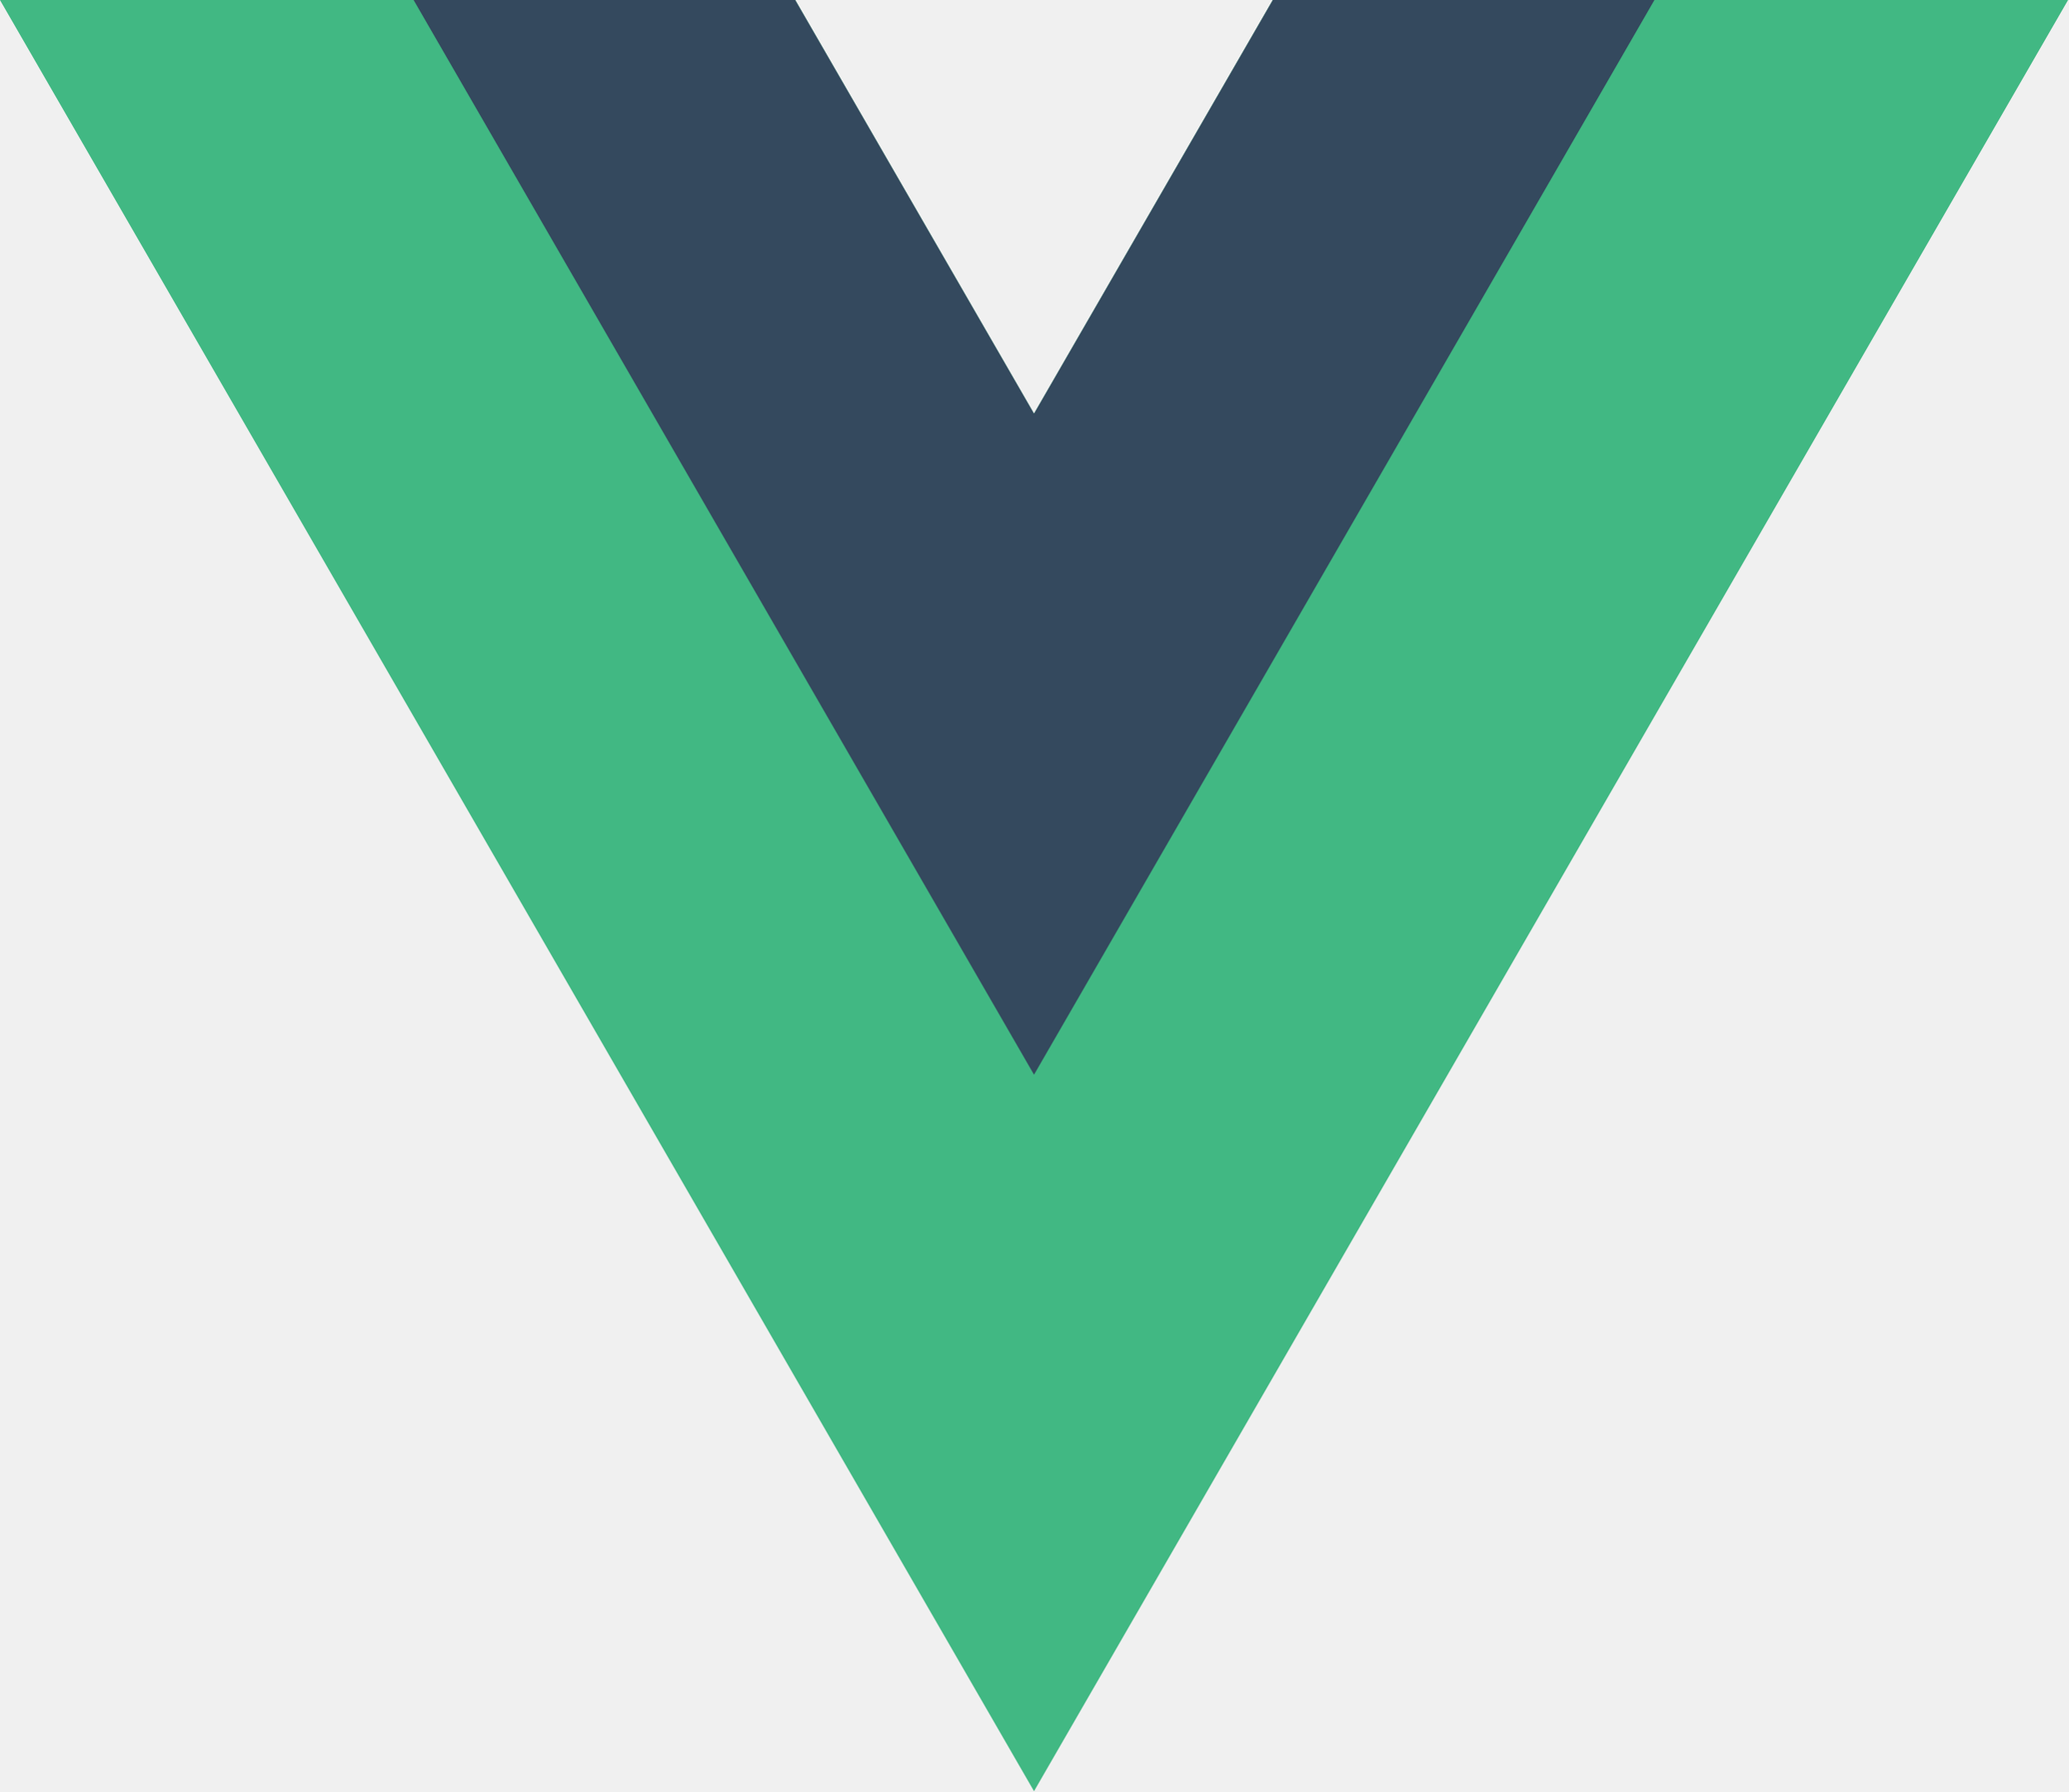
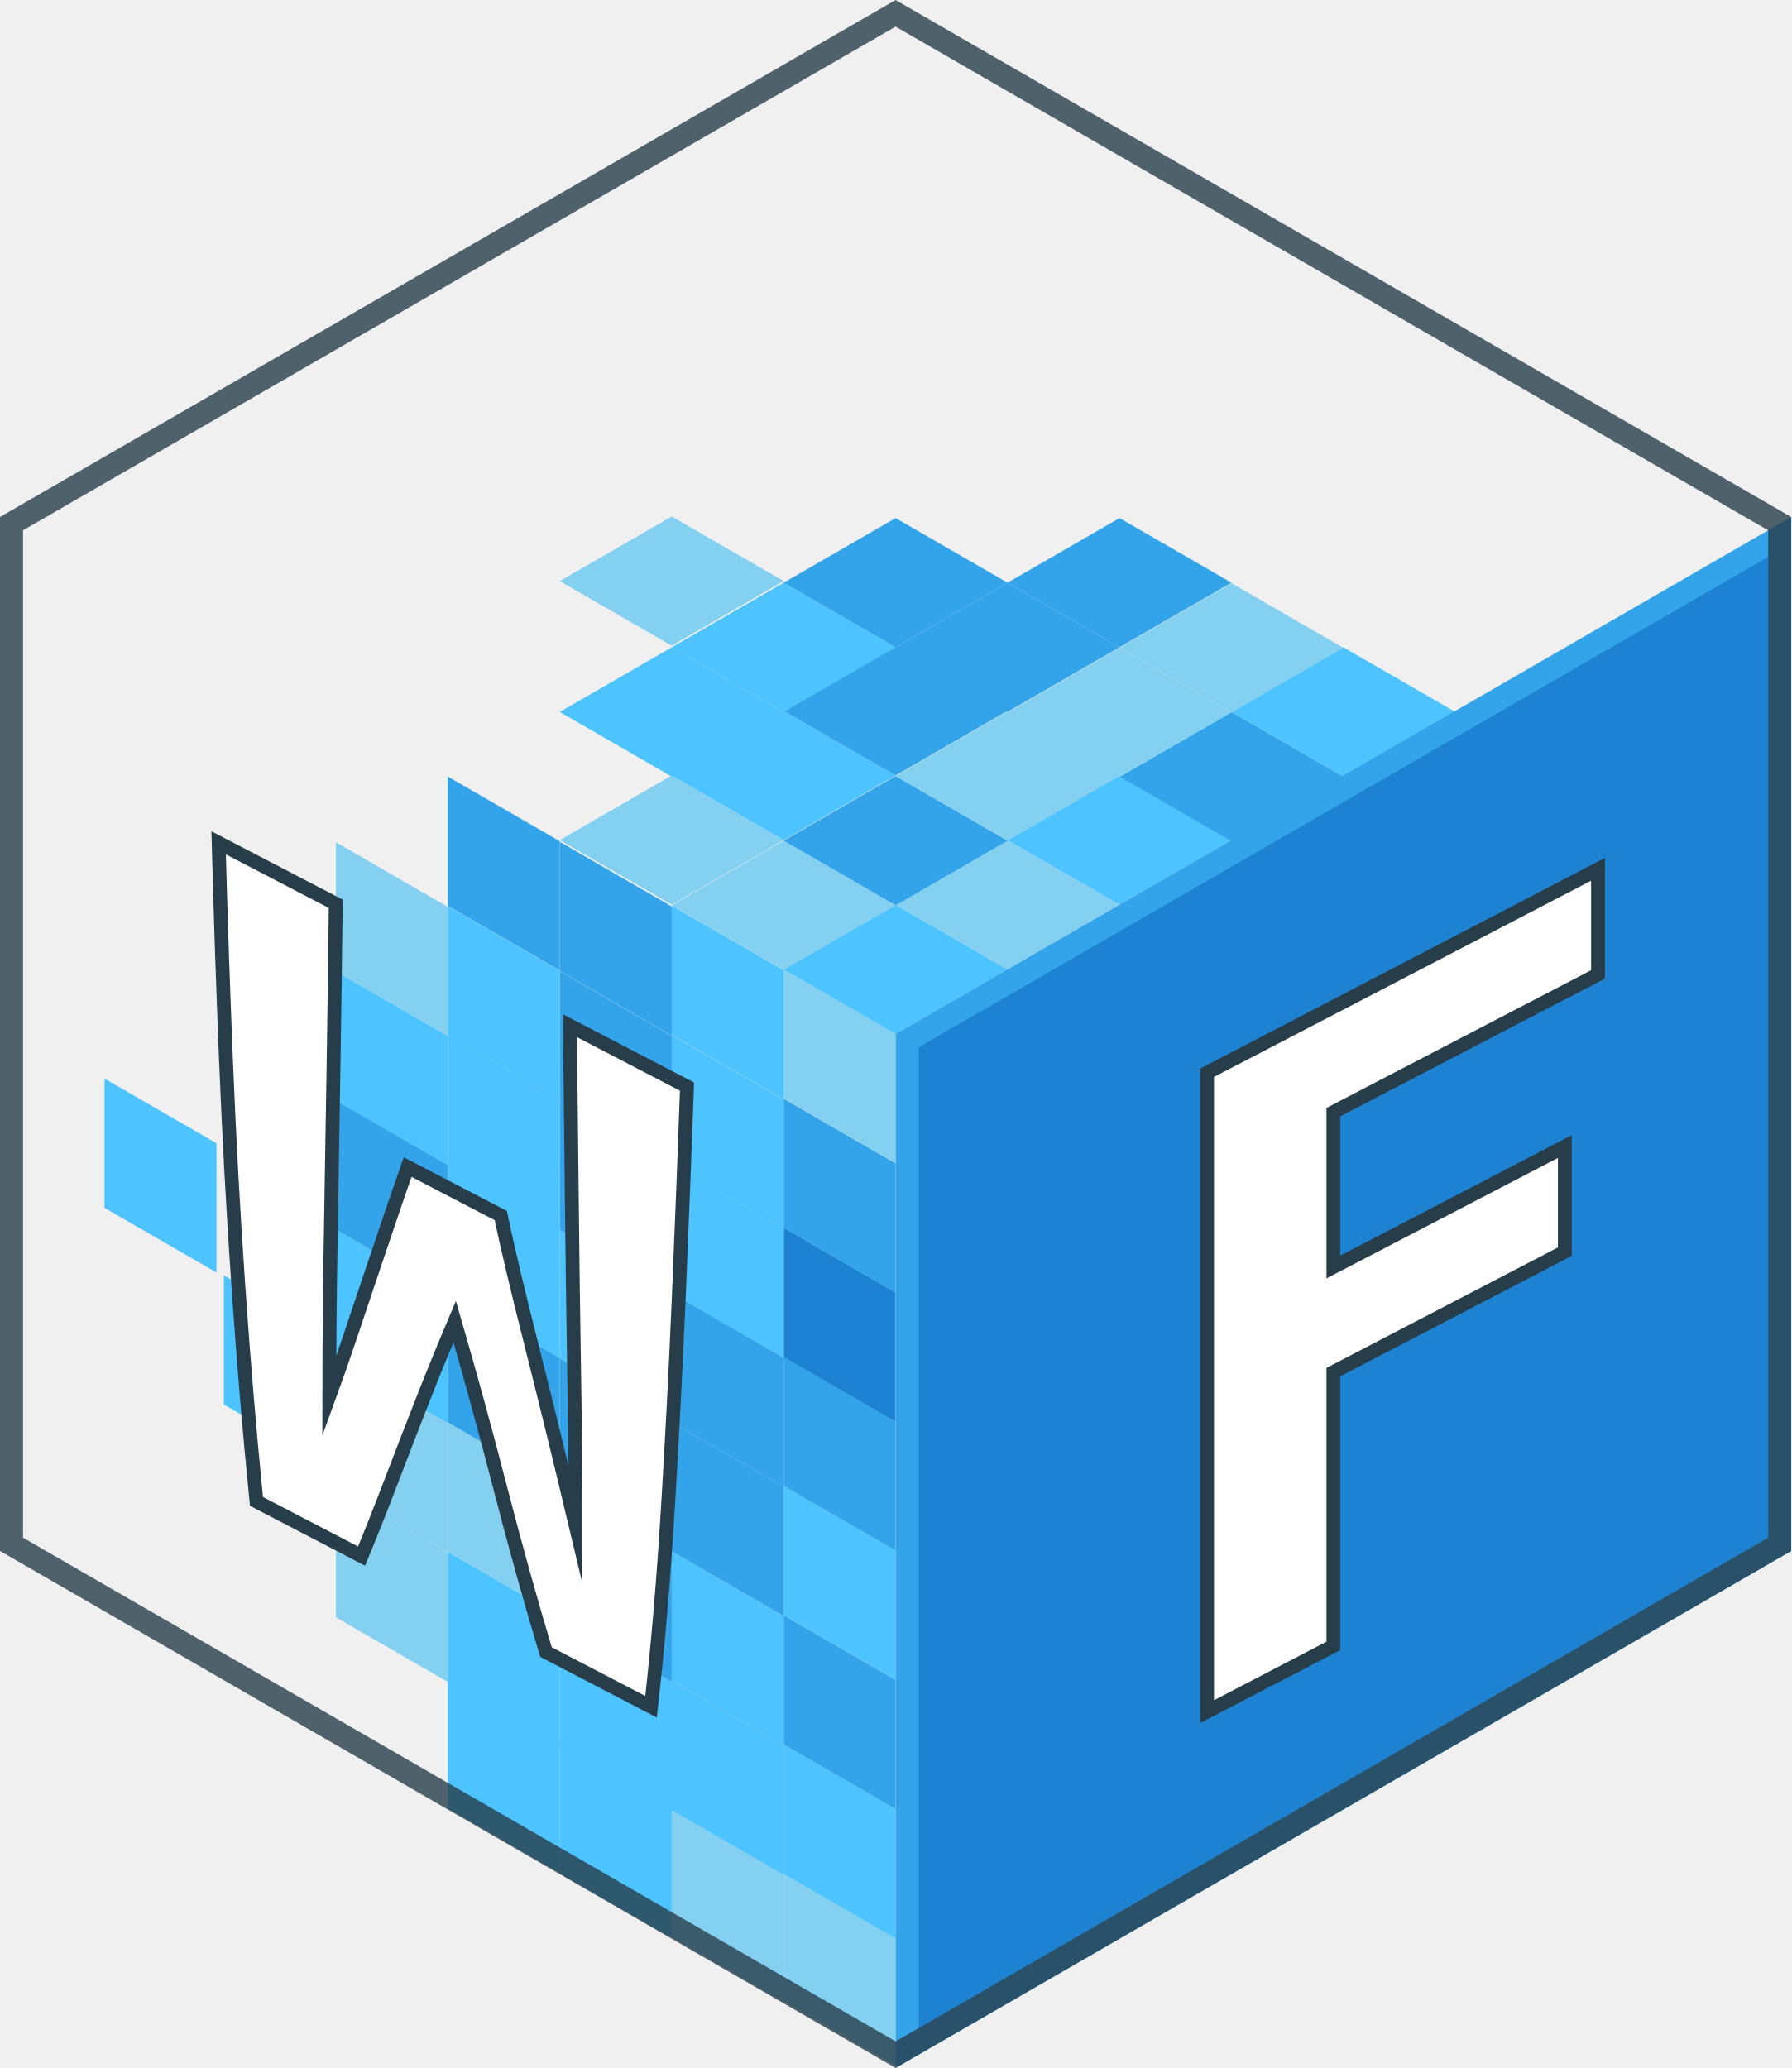
- <svg xmlns="http://www.w3.org/2000/svg" viewBox="0 0 261.76 226.69">
-   <path d="M161.096.001l-30.225 52.351L100.647.001H-.005l130.877 226.688L261.749.001z" fill="#41b883" />
-   <path d="M161.096.001l-30.225 52.351L100.647.001H52.346l78.526 136.01L209.398.001z" fill="#34495e" />
+ <svg xmlns="http://www.w3.org/2000/svg" id="_图层_1" data-name="图层_1" version="1.1" viewBox="0 0 388.55 448.66">
+   <defs>
+     <style>
+       .st0 {
+         fill: #1d82d2;
+       }
+ 
+       .st1 {
+         fill: #33a4ea;
+       }
+ 
+       .st2 {
+         fill: #273d4a;
+       }
+ 
+       .st3 {
+         fill: none;
+         stroke-width: 5px;
+       }
+ 
+       .st3, .st4 {
+         opacity: .8;
+       }
+ 
+       .st3, .st5 {
+         stroke: #273d4a;
+         stroke-miterlimit: 10;
+       }
+ 
+       .st6 {
+         fill: #84d0f0;
+       }
+ 
+       .st7 {
+         fill: #4dc3ff;
+       }
+ 
+       .st5 {
+         fill: #fff;
+         stroke-width: 3px;
+       }
+     </style>
+   </defs>
+   <g>
+     <polygon class="st6" points="194.27 448.13 169.99 434.11 169.99 406.07 194.27 420.09 194.27 448.13" />
+     <polygon class="st7" points="194.27 420.54 169.99 406.52 169.99 378.47 194.27 392.49 194.27 420.54" />
+     <polygon class="st1" points="194.27 392.5 169.99 378.47 169.99 350.43 194.27 364.45 194.27 392.5" />
+     <polygon class="st7" points="194.27 364.44 169.99 350.42 169.99 322.38 194.27 336.4 194.27 364.44" />
+     <polygon class="st1" points="194.27 336.41 169.99 322.39 169.99 294.35 194.27 308.37 194.27 336.41" />
+     <polygon class="st0" points="194.27 308.43 169.99 294.41 169.99 266.37 194.27 280.39 194.27 308.43" />
+     <polygon class="st1" points="194.27 280.43 169.99 266.41 169.99 238.37 194.27 252.39 194.27 280.43" />
+     <polygon class="st6" points="194.27 252.35 169.99 238.33 169.99 210.29 194.27 224.31 194.27 252.35" />
+   </g>
+   <polygon class="st7" points="194.27 224.33 169.99 210.31 194.27 196.29 218.56 210.31 194.27 224.33" />
+   <polygon class="st6" points="218.56 210.31 194.27 196.29 218.56 182.27 242.84 196.29 218.56 210.31" />
+   <polygon class="st7" points="242.84 196.29 218.56 182.27 242.84 168.25 267.13 182.27 242.84 196.29" />
+   <polygon class="st1" points="267.13 182.5 242.84 168.48 267.13 154.46 291.41 168.48 267.13 182.5" />
+   <polygon class="st7" points="291.41 168.48 267.13 154.46 291.41 140.44 315.7 154.46 291.41 168.48" />
+   <polygon class="st6" points="169.99 210.42 145.71 196.4 169.99 182.38 194.27 196.4 169.99 210.42" />
+   <polygon class="st1" points="194.27 196.4 169.99 182.38 194.27 168.36 218.56 182.38 194.27 196.4" />
+   <polygon class="st6" points="218.56 182.38 194.27 168.36 218.56 154.34 242.84 168.36 218.56 182.38" />
+   <polygon class="st6" points="242.84 168.6 218.56 154.58 242.84 140.55 267.13 154.58 242.84 168.6" />
+   <polygon class="st6" points="267.13 154.58 242.84 140.55 267.13 126.53 291.41 140.55 267.13 154.58" />
+   <polygon class="st6" points="145.71 196.29 121.42 182.27 145.71 168.25 169.99 182.27 145.71 196.29" />
+   <polygon class="st7" points="169.99 182.27 145.71 168.25 169.99 154.23 194.27 168.25 169.99 182.27" />
+   <polygon class="st1" points="194.27 168.25 169.99 154.23 194.27 140.21 218.56 154.23 194.27 168.25" />
+   <polygon class="st1" points="218.56 154.46 194.27 140.44 218.56 126.42 242.84 140.44 218.56 154.46" />
+   <polygon class="st1" points="242.84 140.44 218.56 126.42 242.84 112.4 267.13 126.42 242.84 140.44" />
+   <polygon class="st7" points="145.71 168.48 121.42 154.46 145.71 140.44 169.99 154.46 145.71 168.48" />
+   <polygon class="st7" points="169.99 154.46 145.71 140.44 169.99 126.42 194.27 140.44 169.99 154.46" />
+   <g>
+     <polygon class="st6" points="169.99 434.3 145.71 420.28 145.71 392.24 169.99 406.26 169.99 434.3" />
+     <polygon class="st7" points="169.99 406.71 145.71 392.69 145.71 364.64 169.99 378.66 169.99 406.71" />
+     <polygon class="st7" points="169.99 378.67 145.71 364.64 145.71 336.6 169.99 350.62 169.99 378.67" />
+     <polygon class="st1" points="169.99 350.61 145.71 336.59 145.71 308.55 169.99 322.57 169.99 350.61" />
+     <polygon class="st1" points="169.99 322.58 145.71 308.56 145.71 280.52 169.99 294.54 169.99 322.58" />
+     <polygon class="st7" points="169.99 294.6 145.71 280.58 145.71 252.54 169.99 266.56 169.99 294.6" />
+     <polygon class="st7" points="169.99 266.6 145.71 252.58 145.71 224.54 169.99 238.56 169.99 266.6" />
+     <polygon class="st7" points="169.99 238.52 145.71 224.5 145.71 196.46 169.99 210.48 169.99 238.52" />
+   </g>
+   <g>
+     <polygon class="st7" points="145.71 420.47 121.42 406.45 121.42 378.41 145.71 392.43 145.71 420.47" />
+     <polygon class="st7" points="145.71 392.88 121.42 378.86 121.42 350.81 145.71 364.83 145.71 392.88" />
+     <polygon class="st1" points="145.71 364.84 121.42 350.82 121.42 322.77 145.71 336.79 145.71 364.84" />
+     <polygon class="st1" points="145.71 336.78 121.42 322.76 121.42 294.72 145.71 308.74 145.71 336.78" />
+     <polygon class="st7" points="145.71 308.75 121.42 294.73 121.42 266.69 145.71 280.71 145.71 308.75" />
+     <polygon class="st1" points="145.71 280.77 121.42 266.75 121.42 238.71 145.71 252.73 145.71 280.77" />
+     <polygon class="st1" points="145.71 252.77 121.42 238.75 121.42 210.71 145.71 224.73 145.71 252.77" />
+     <polygon class="st1" points="145.71 224.69 121.42 210.67 121.42 182.63 145.71 196.65 145.71 224.69" />
+   </g>
+   <g>
+     <polygon class="st7" points="121.42 406.33 97.14 392.31 97.14 364.26 121.42 378.29 121.42 406.33" />
+     <polygon class="st7" points="121.42 378.73 97.14 364.71 97.14 336.67 121.42 350.69 121.42 378.73" />
+     <polygon class="st6" points="121.42 350.69 97.14 336.67 97.14 308.63 121.42 322.65 121.42 350.69" />
+     <polygon class="st1" points="121.42 322.63 97.14 308.61 97.14 280.57 121.42 294.59 121.42 322.63" />
+     <polygon class="st7" points="121.42 294.6 97.14 280.58 97.14 252.54 121.42 266.56 121.42 294.6" />
+     <polygon class="st7" points="121.42 266.63 97.14 252.61 97.14 224.56 121.42 238.59 121.42 266.63" />
+     <polygon class="st7" points="121.42 238.63 97.14 224.6 97.14 196.56 121.42 210.58 121.42 238.63" />
+     <polygon class="st1" points="121.42 210.54 97.14 196.52 97.14 168.48 121.42 182.5 121.42 210.54" />
+   </g>
+   <g>
+     <polygon class="st6" points="97.14 364.9 72.85 350.88 72.85 322.84 97.14 336.86 97.14 364.9" />
+     <polygon class="st6" points="97.14 336.86 72.85 322.84 72.85 294.8 97.14 308.82 97.14 336.86" />
+     <polygon class="st7" points="97.14 308.8 72.85 294.78 72.85 266.74 97.14 280.76 97.14 308.8" />
+     <polygon class="st1" points="97.14 280.77 72.85 266.75 72.85 238.71 97.14 252.73 97.14 280.77" />
+     <polygon class="st7" points="97.14 252.8 72.85 238.78 72.85 210.73 97.14 224.76 97.14 252.8" />
+     <polygon class="st6" points="97.14 224.8 72.85 210.77 72.85 182.73 97.14 196.75 97.14 224.8" />
+   </g>
+   <polygon class="st7" points="72.85 318.75 48.57 304.73 48.57 276.69 72.85 290.71 72.85 318.75" />
+   <polygon class="st7" points="46.96 276.07 22.67 262.05 22.67 234.01 46.96 248.03 46.96 276.07" />
+   <g>
+     <polygon class="st0" points="196.77 225.77 386.05 116.49 386.05 335.05 196.77 444.33 196.77 225.77" />
+     <path class="st1" d="M383.55,120.82v212.78l-184.27,106.39v-212.78l184.27-106.39M388.55,112.16l-194.27,112.16v224.33l194.27-112.16V112.16h0Z" />
+   </g>
+   <g class="st4">
+     <path class="st2" d="M194.27,5.77l189.27,109.28v218.55l-189.27,109.28L5,333.61V115.05L194.27,5.77M194.27,0L0,112.16v224.33l194.27,112.16,194.27-112.16V112.16L194.27,0h0Z" />
+   </g>
+   <path class="st3" d="M387.64,112.7" />
+   <path class="st3" d="M195.23,225.94" />
+   <path class="st3" d="M1.86,113.24" />
+   <path class="st3" d="M-139.51-101.92" />
+   <path class="st3" d="M54.77-214.08" />
+   <polygon class="st1" points="194.27 140.44 169.99 126.42 194.27 112.4 218.56 126.42 194.27 140.44" />
+   <polygon class="st6" points="145.71 140.09 121.42 126.07 145.71 112.05 169.99 126.07 145.71 140.09" />
+   <path class="st5" d="M55.63,325.73c-1.47-14.63-2.77-30.07-3.9-46.33-1.13-16.26-2.03-32.62-2.7-49.11-.67-16.48-1.2-32.29-1.6-47.43l25.4,13.22c-.13,11.66-.3,23.78-.5,36.34-.2,12.56-.4,24.86-.6,36.89-.2,12.03-.3,23.24-.3,33.64,1.47-4.04,3-8.44,4.6-13.21,1.6-4.77,3.2-9.53,4.8-14.3,1.6-4.77,3.07-9.11,4.4-13.01,1.33-3.91,2.4-6.98,3.2-9.23l20.2,10.52c1.33,6.43,3.53,15.71,6.6,27.84,3.07,12.13,6.27,25.2,9.6,39.2,0-10.27-.1-21.52-.3-33.76-.2-12.24-.37-24.76-.5-37.56-.13-12.8-.27-25.11-.4-36.91l25.4,13.22c-.53,14.79-1.13,30.08-1.8,45.86-.67,15.79-1.47,31.23-2.4,46.35-.93,15.11-2.13,29.22-3.6,42.33l-22.8-11.87c-3.33-11.07-6.63-22.92-9.9-35.55-3.27-12.63-6.57-24.69-9.9-36.15-2.13,5.02-4.37,10.49-6.7,16.41-2.33,5.92-4.64,11.86-6.9,17.81-2.27,5.95-4.47,11.51-6.6,16.66l-22.8-11.87Z" />
+   <path class="st5" d="M261.84,371.34v-138.6l84.8-44.14v22.8l-57.4,29.88v33.6l50.2-26.13v22.8l-50.2,26.13v59.4l-27.4,14.26Z" />
</svg>
